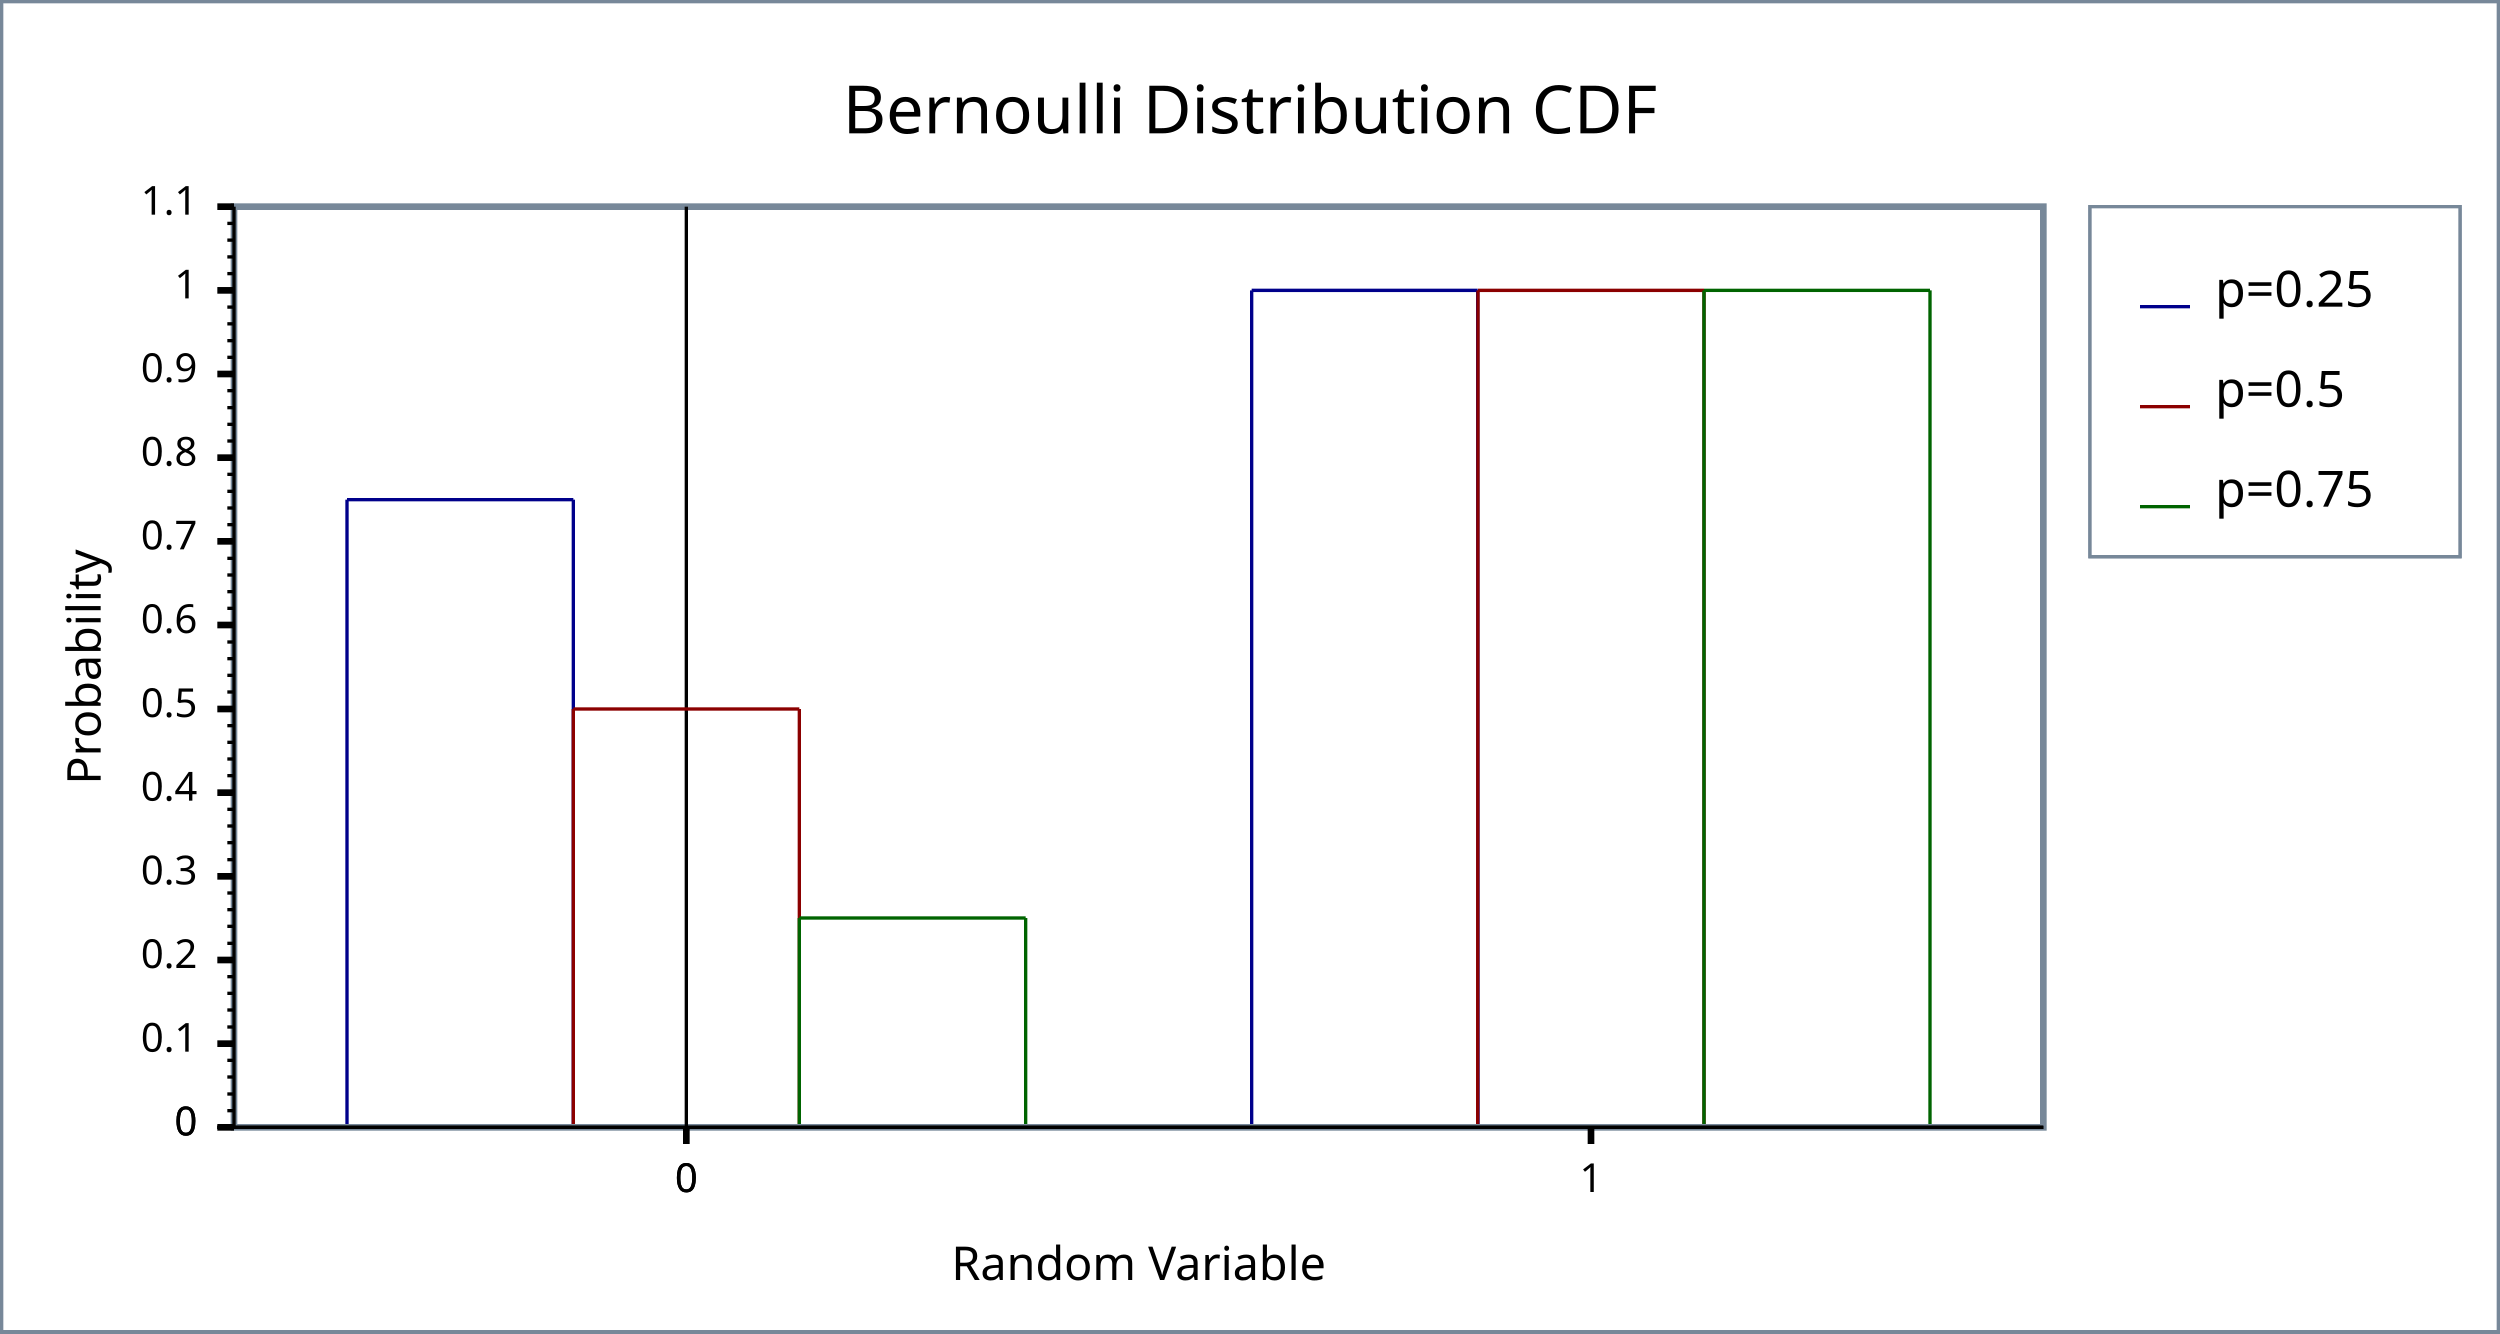
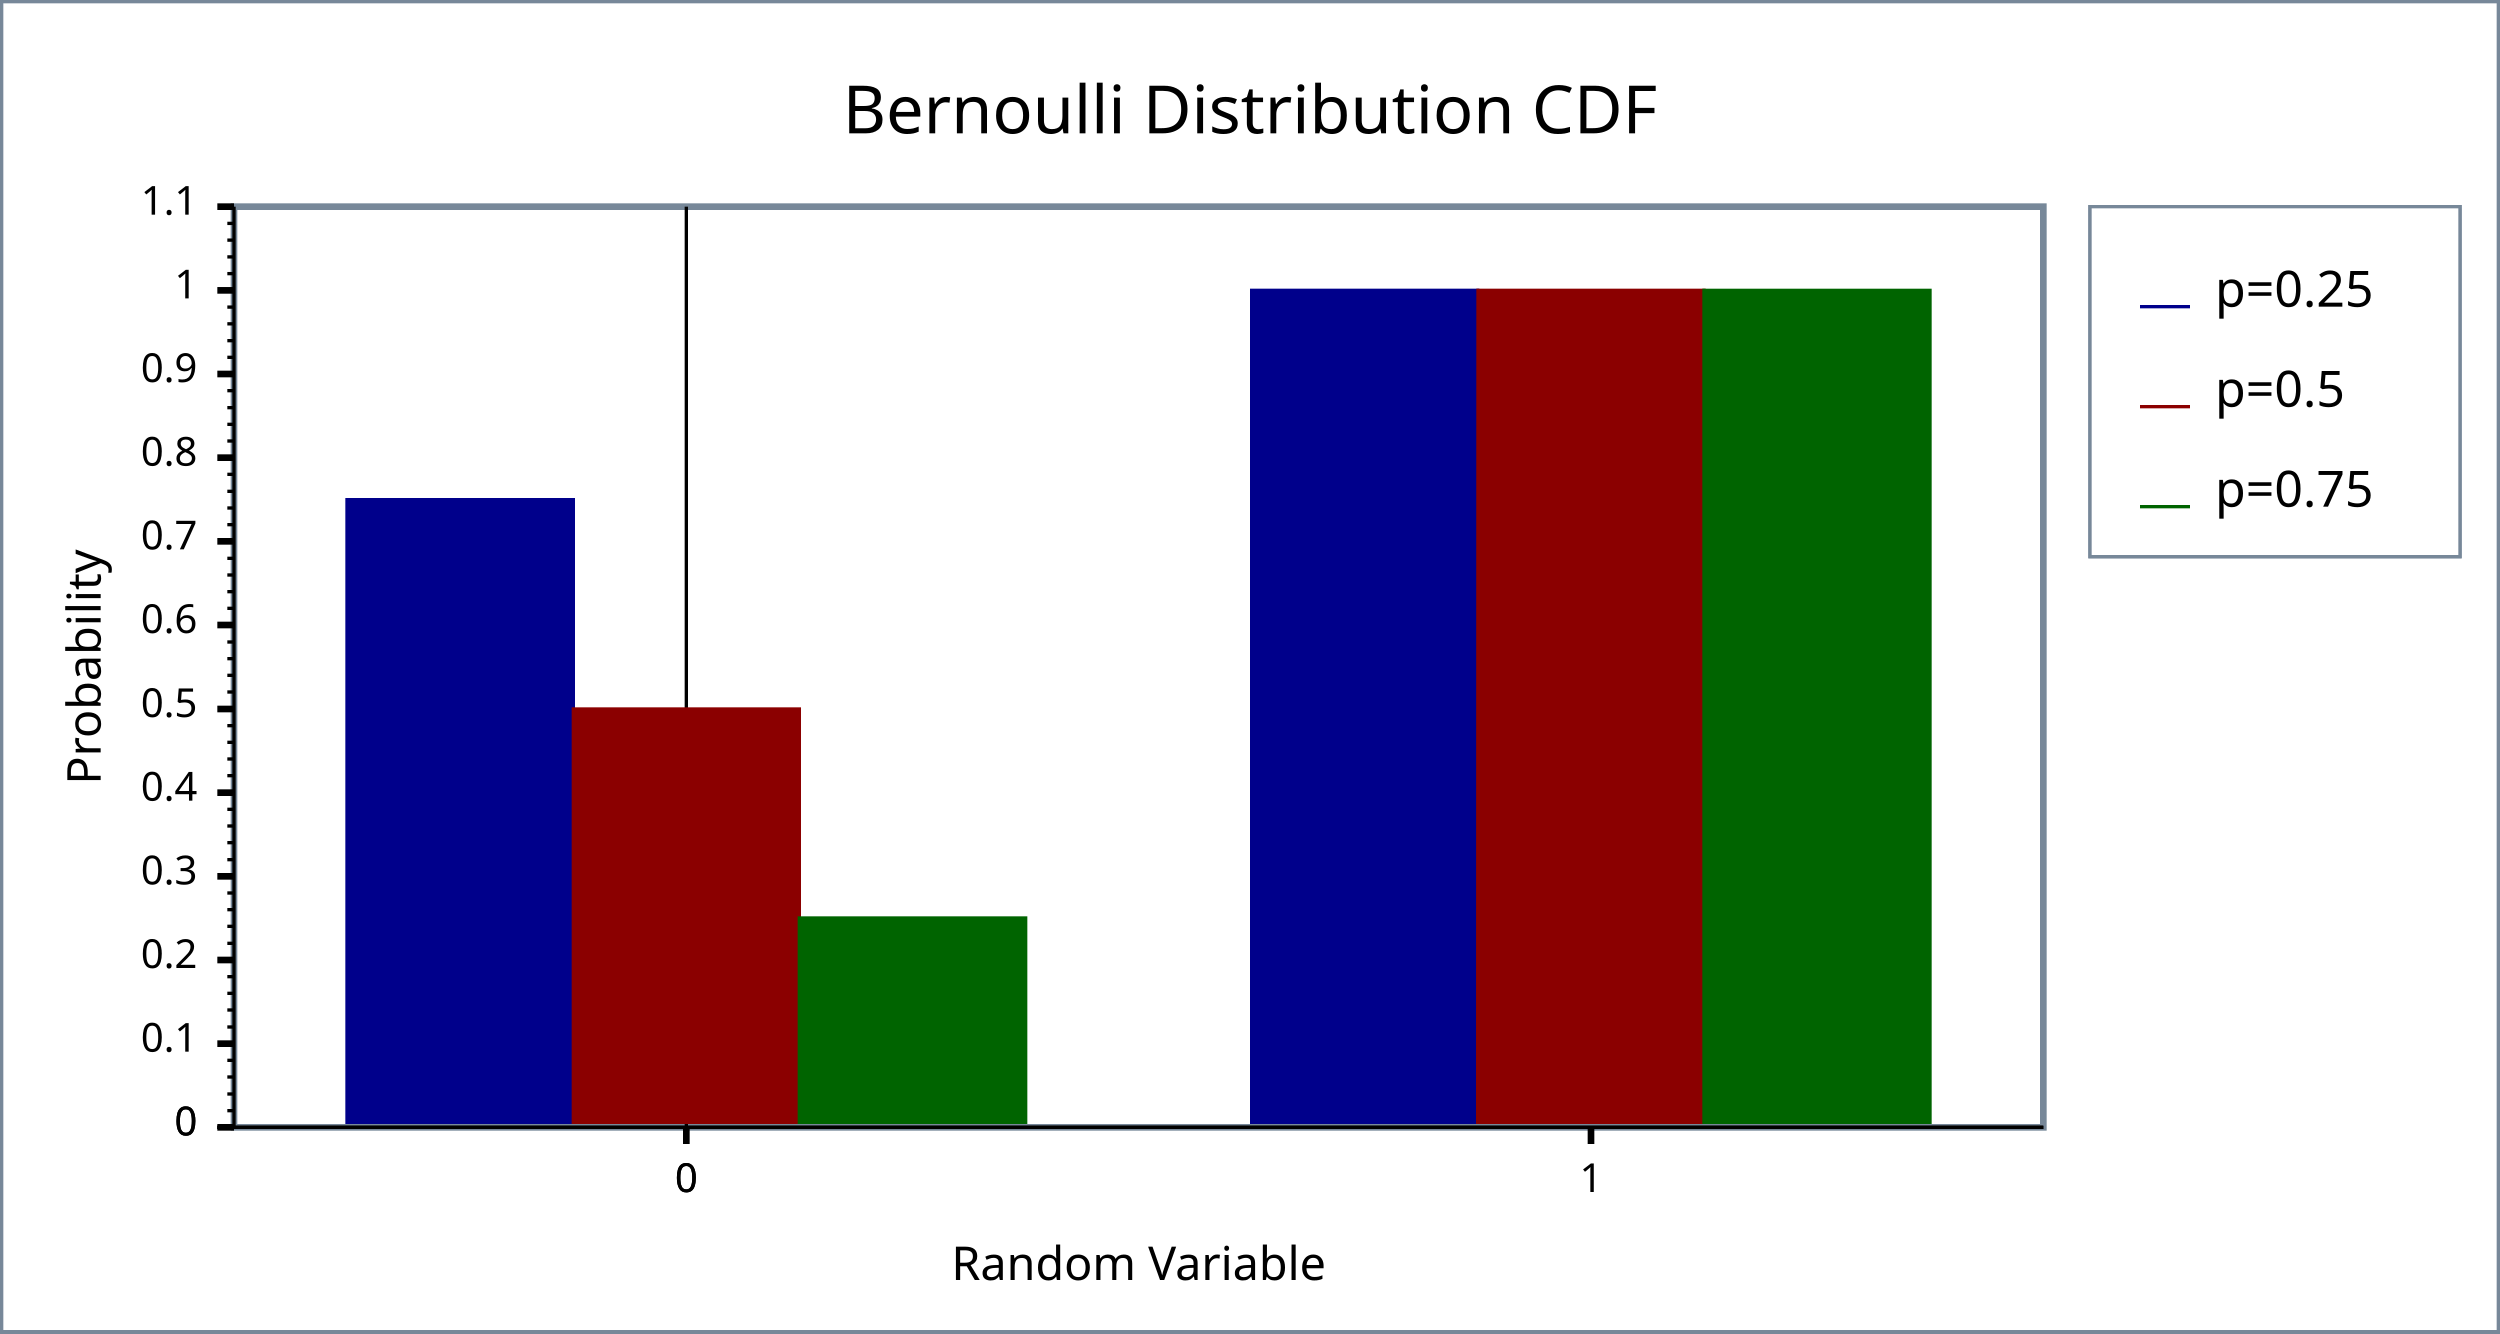
<svg xmlns="http://www.w3.org/2000/svg" width="750" height="400" version="1.1">
  <clipPath id="plot_window">
    <rect x="71.2" y="63" width="540.8" height="274.2" />
  </clipPath>
  <g id="imageBackground" stroke="rgb(119,136,153)" fill="rgb(255,255,255)" stroke-width="2">
    <rect x="0" y="0" width="750" height="400" />
  </g>
  <g id="plotBackground" stroke="rgb(119,136,153)" fill="rgb(255,255,255)" stroke-width="2">
    <rect x="70.2" y="62" width="542.8" height="276.2" />
  </g>
  <g id="yMinorGrid" stroke="rgb(200,220,255)" stroke-width="0.5" />
  <g id="yMajorGrid" stroke="rgb(200,220,255)" stroke-width="1" />
  <g id="xMinorGrid" stroke="rgb(200,220,255)" stroke-width="0.5" />
  <g id="xMajorGrid" stroke="rgb(200,220,255)" stroke-width="1" />
  <g id="yAxis" stroke="rgb(0,0,0)" stroke-width="1">
    <line x1="205.9" y1="62" x2="205.9" y2="343.2" />
    <line x1="70.2" y1="62" x2="70.2" y2="338.2" />
  </g>
  <g id="xAxis" stroke="rgb(0,0,0)" stroke-width="1">
    <line x1="65.2" y1="338.2" x2="613" y2="338.2" />
    <line x1="65.2" y1="338.2" x2="613" y2="338.2" />
  </g>
  <g id="yMinorTicks" stroke="rgb(0,0,0)" stroke-width="1">
    <path d="M68.2,333.2 L70.2,333.2 M68.2,328.2 L70.2,328.2 M68.2,323.1 L70.2,323.1 M68.2,318.1 L70.2,318.1 M68.2,308.1 L70.2,308.1 M68.2,303 L70.2,303 M68.2,298 L70.2,298 M68.2,293 L70.2,293 M68.2,283 L70.2,283 M68.2,277.9 L70.2,277.9 M68.2,272.9 L70.2,272.9 M68.2,267.9 L70.2,267.9 M68.2,257.9 L70.2,257.9 M68.2,252.8 L70.2,252.8 M68.2,247.8 L70.2,247.8 M68.2,242.8 L70.2,242.8 M68.2,232.7 L70.2,232.7 M68.2,227.7 L70.2,227.7 M68.2,222.7 L70.2,222.7 M68.2,217.7 L70.2,217.7 M68.2,207.6 L70.2,207.6 M68.2,202.6 L70.2,202.6 M68.2,197.6 L70.2,197.6 M68.2,192.6 L70.2,192.6 M68.2,182.5 L70.2,182.5 M68.2,177.5 L70.2,177.5 M68.2,172.5 L70.2,172.5 M68.2,167.5 L70.2,167.5 M68.2,157.4 L70.2,157.4 M68.2,152.4 L70.2,152.4 M68.2,147.4 L70.2,147.4 M68.2,142.3 L70.2,142.3 M68.2,132.3 L70.2,132.3 M68.2,127.3 L70.2,127.3 M68.2,122.3 L70.2,122.3 M68.2,117.2 L70.2,117.2 M68.2,107.2 L70.2,107.2 M68.2,102.2 L70.2,102.2 M68.2,97.15 L70.2,97.15 M68.2,92.13 L70.2,92.13 M68.2,82.09 L70.2,82.09 M68.2,77.07 L70.2,77.07 M68.2,72.04 L70.2,72.04 M68.2,67.02 L70.2,67.02 M68.2,338.2 L70.2,338.2 " />
  </g>
  <g id="xMinorTicks" stroke="rgb(0,0,0)" stroke-width="1" />
  <g id="yMajorTicks" stroke="rgb(0,0,0)" stroke-width="2">
    <path d="M65.2,338.2 L70.2,338.2 M65.2,313.1 L70.2,313.1 M65.2,288 L70.2,288 M65.2,262.9 L70.2,262.9 M65.2,237.8 L70.2,237.8 M65.2,212.7 L70.2,212.7 M65.2,187.5 L70.2,187.5 M65.2,162.4 L70.2,162.4 M65.2,137.3 L70.2,137.3 M65.2,112.2 L70.2,112.2 M65.2,87.11 L70.2,87.11 M65.2,62 L70.2,62 M65.2,338.2 L70.2,338.2 " />
  </g>
  <g id="xMajorTicks" stroke="rgb(0,0,0)" stroke-width="2">
    <path d="M205.9,338.2 L205.9,343.2 M477.3,338.2 L477.3,343.2 M205.9,338.2 L205.9,343.2 " />
  </g>
  <g id="plotLabels">
    <text x="205.9" y="357.6" text-anchor="middle" font-size="12" font-family="Verdana">0</text>
    <text x="477.3" y="357.6" text-anchor="middle" font-size="12" font-family="Verdana">1</text>
    <text x="205.9" y="357.6" text-anchor="middle" font-size="12" font-family="Verdana">0</text>
    <text x="59.2" y="340.6" text-anchor="end" font-size="12" font-family="Verdana">0</text>
    <text x="59.2" y="315.5" text-anchor="end" font-size="12" font-family="Verdana">0.1</text>
    <text x="59.2" y="290.4" text-anchor="end" font-size="12" font-family="Verdana">0.2</text>
    <text x="59.2" y="265.3" text-anchor="end" font-size="12" font-family="Verdana">0.3</text>
    <text x="59.2" y="240.2" text-anchor="end" font-size="12" font-family="Verdana">0.4</text>
    <text x="59.2" y="215.1" text-anchor="end" font-size="12" font-family="Verdana">0.5</text>
    <text x="59.2" y="189.9" text-anchor="end" font-size="12" font-family="Verdana">0.6</text>
    <text x="59.2" y="164.8" text-anchor="end" font-size="12" font-family="Verdana">0.7</text>
    <text x="59.2" y="139.7" text-anchor="end" font-size="12" font-family="Verdana">0.8</text>
    <text x="59.2" y="114.6" text-anchor="end" font-size="12" font-family="Verdana">0.9</text>
    <text x="59.2" y="89.51" text-anchor="end" font-size="12" font-family="Verdana">1</text>
    <text x="59.2" y="64.4" text-anchor="end" font-size="12" font-family="Verdana">1.1</text>
    <text x="59.2" y="340.6" text-anchor="end" font-size="12" font-family="Verdana">0</text>
  </g>
  <g id="yLabel">
    <text x="30.2" y="200.1" text-anchor="middle" transform="rotate(-90 30.2 200.1 )" font-size="14" font-family="Verdana">Probability</text>
  </g>
  <g id="xLabel">
    <text x="341.6" y="384" text-anchor="middle" font-size="14" font-family="Verdana">Random Variable</text>
  </g>
  <g id="plotLines" stroke-width="2">
-     <g clip-path="url(#plot_window)" stroke="rgb(0,0,139)" fill="rgb(0,0,139)" stroke-width="1">
-       <path d="M104.1,338.2 L104.1,338.2 L104.1,149.9 M104.1,149.9 L172,149.9 M172,149.9 L172,338.2 M172,338.2 L375.5,338.2 M375.5,338.2 L375.5,87.11 M375.5,87.11 L443.3,87.11 M443.3,87.11 L443.4,338.2 M443.4,338.2 L443.4,338.2 Z" fill="rgb(0,0,139)" />
+     <g clip-path="url(#plot_window)" stroke="rgb(0,0,139)" stroke-width="1">
+       <path d="M104.1,338.2 L104.1,338.2 L104.1,149.9 L172,149.9 L172,338.2 L375.5,338.2 L375.5,87.11 L443.3,87.11 L443.4,338.2 L443.4,338.2 Z" fill="rgb(0,0,139)" />
    </g>
-     <g clip-path="url(#plot_window)" stroke="rgb(139,0,0)" fill="rgb(139,0,0)" stroke-width="1">
-       <path d="M172,338.2 L172,338.2 L172,212.7 M172,212.7 L239.8,212.7 M239.8,212.7 L239.8,338.2 M239.8,338.2 L443.3,338.2 M443.3,338.2 L443.4,87.11 M443.4,87.11 L511.2,87.11 M511.2,87.11 L511.2,338.2 M511.2,338.2 L511.2,338.2 Z" fill="rgb(139,0,0)" />
+     <g clip-path="url(#plot_window)" stroke="rgb(139,0,0)" stroke-width="1">
+       <path d="M172,338.2 L172,338.2 L172,212.7 L239.8,212.7 L239.8,338.2 L443.3,338.2 L443.4,87.11 L511.2,87.11 L511.2,338.2 L511.2,338.2 Z" fill="rgb(139,0,0)" />
    </g>
-     <g clip-path="url(#plot_window)" stroke="rgb(0,100,0)" fill="rgb(0,100,0)" stroke-width="1">
-       <path d="M239.8,338.2 L239.8,338.2 L239.8,275.4 M239.8,275.4 L307.7,275.4 M307.7,275.4 L307.7,338.2 M307.7,338.2 L511.2,338.2 M511.2,338.2 L511.2,87.11 M511.2,87.11 L579,87.11 M579,87.11 L579,338.2 M579,338.2 L579,338.2 Z" fill="rgb(0,100,0)" />
+     <g clip-path="url(#plot_window)" stroke="rgb(0,100,0)" stroke-width="1">
+       <path d="M239.8,338.2 L239.8,338.2 L239.8,275.4 L307.7,275.4 L307.7,338.2 L511.2,338.2 L511.2,87.11 L579,87.11 L579,338.2 L579,338.2 Z" fill="rgb(0,100,0)" />
    </g>
  </g>
  <g id="plotPoints" clip-path="url(#plot_window)">
    <g stroke="rgb(0,0,0)" />
    <g stroke="rgb(0,0,0)" />
    <g stroke="rgb(0,0,0)" />
  </g>
  <g id="limitPoints" stroke="rgb(119,136,153)" fill="rgb(250,235,215)" />
  <g id="legendBackground" stroke="rgb(119,136,153)" fill="rgb(255,255,255)" stroke-width="1">
    <rect x="627" y="62" width="111" height="105" />
    <rect x="627" y="62" width="111" height="105" />
  </g>
  <g id="legendPoints">
    <g stroke="rgb(0,0,139)" stroke-width="1">
      <line x1="642" y1="92" x2="657" y2="92" />
    </g>
    <g stroke="rgb(139,0,0)" stroke-width="1">
      <line x1="642" y1="122" x2="657" y2="122" />
    </g>
    <g stroke="rgb(0,100,0)" stroke-width="1">
      <line x1="642" y1="152" x2="657" y2="152" />
    </g>
  </g>
  <g id="legendText">
    <text x="664.5" y="92" font-size="15" font-family="Verdana">p=0.25</text>
    <text x="664.5" y="122" font-size="15" font-family="Verdana">p=0.5</text>
    <text x="664.5" y="152" font-size="15" font-family="Verdana">p=0.75</text>
  </g>
  <g id="title">
    <text x="375" y="40" text-anchor="middle" font-size="20" font-family="Verdana">Bernoulli Distribution CDF</text>
  </g>
</svg>
